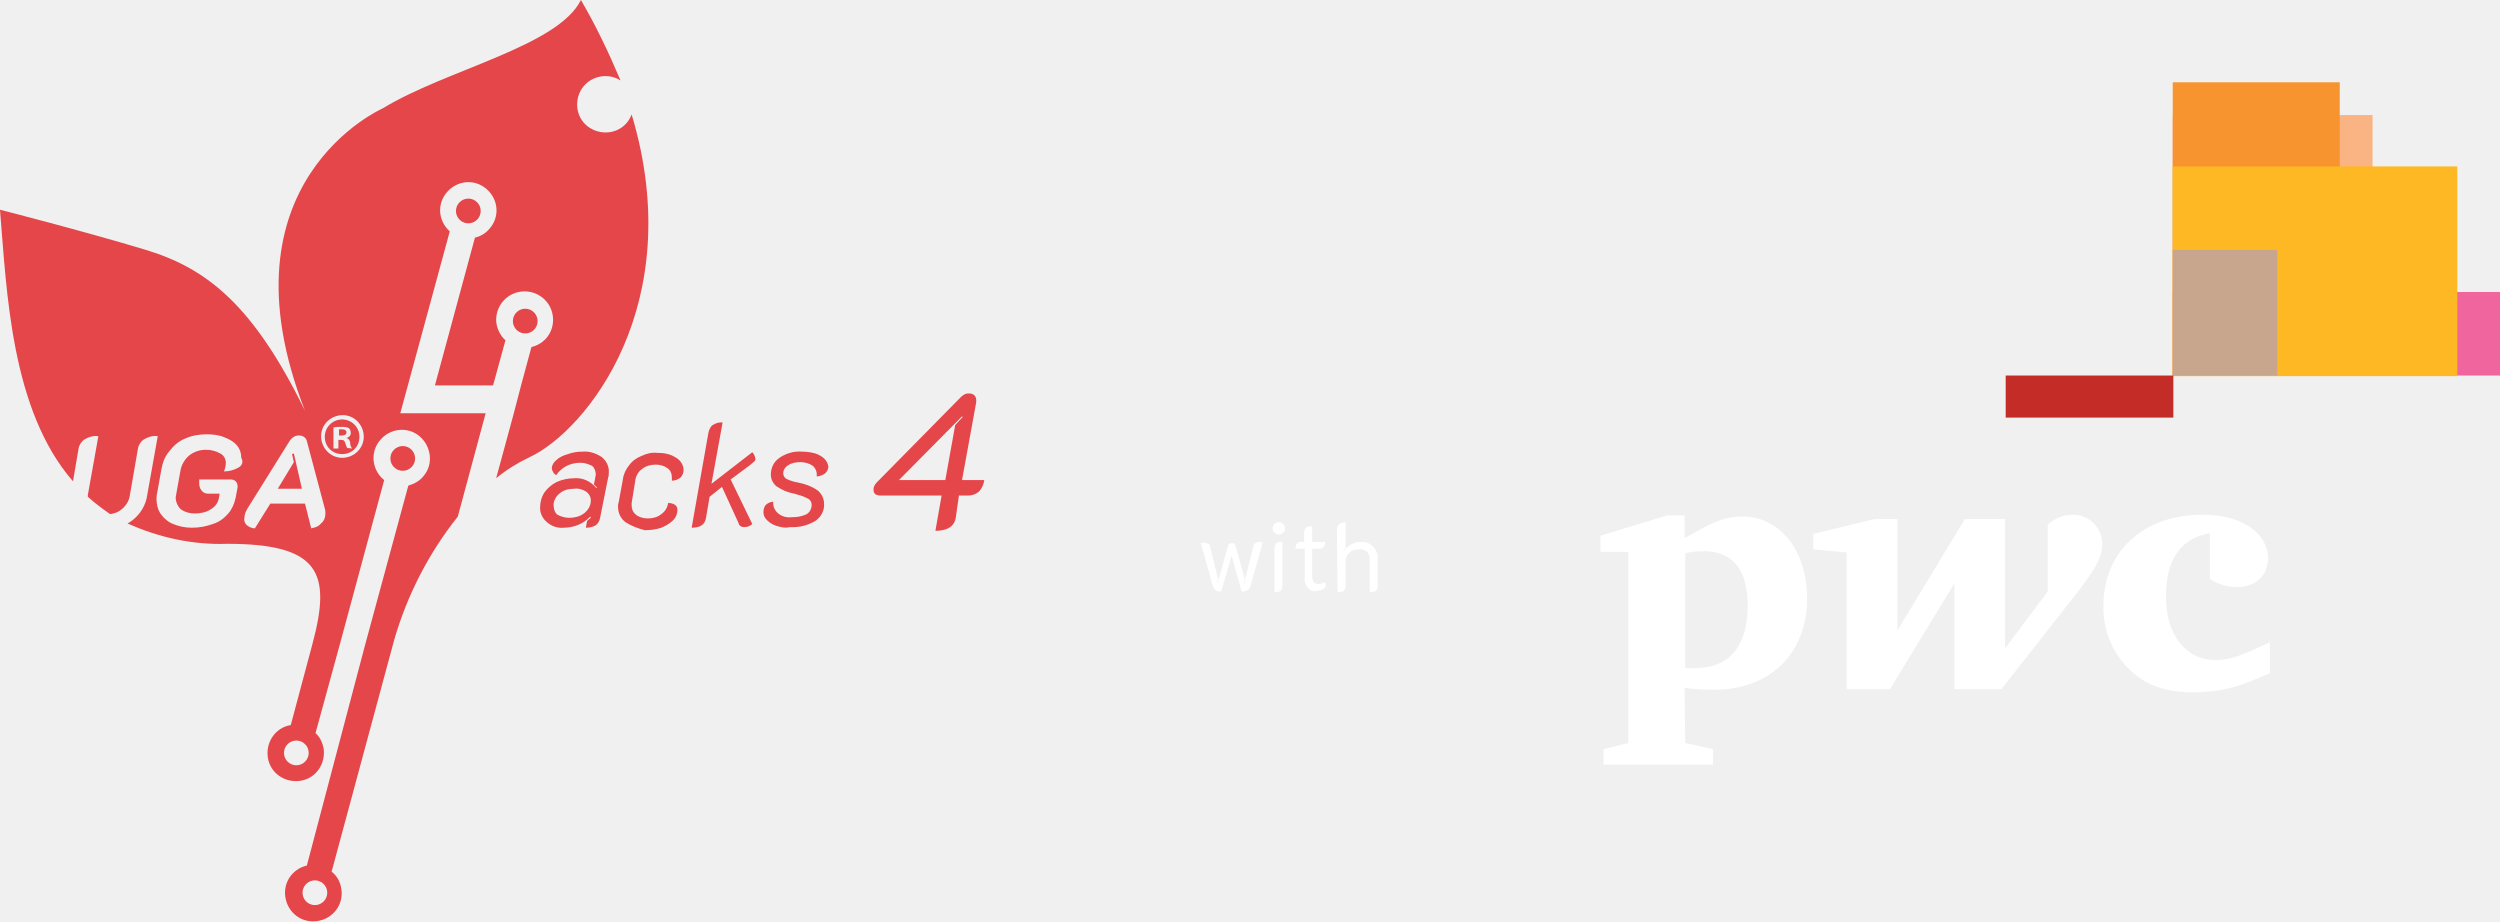
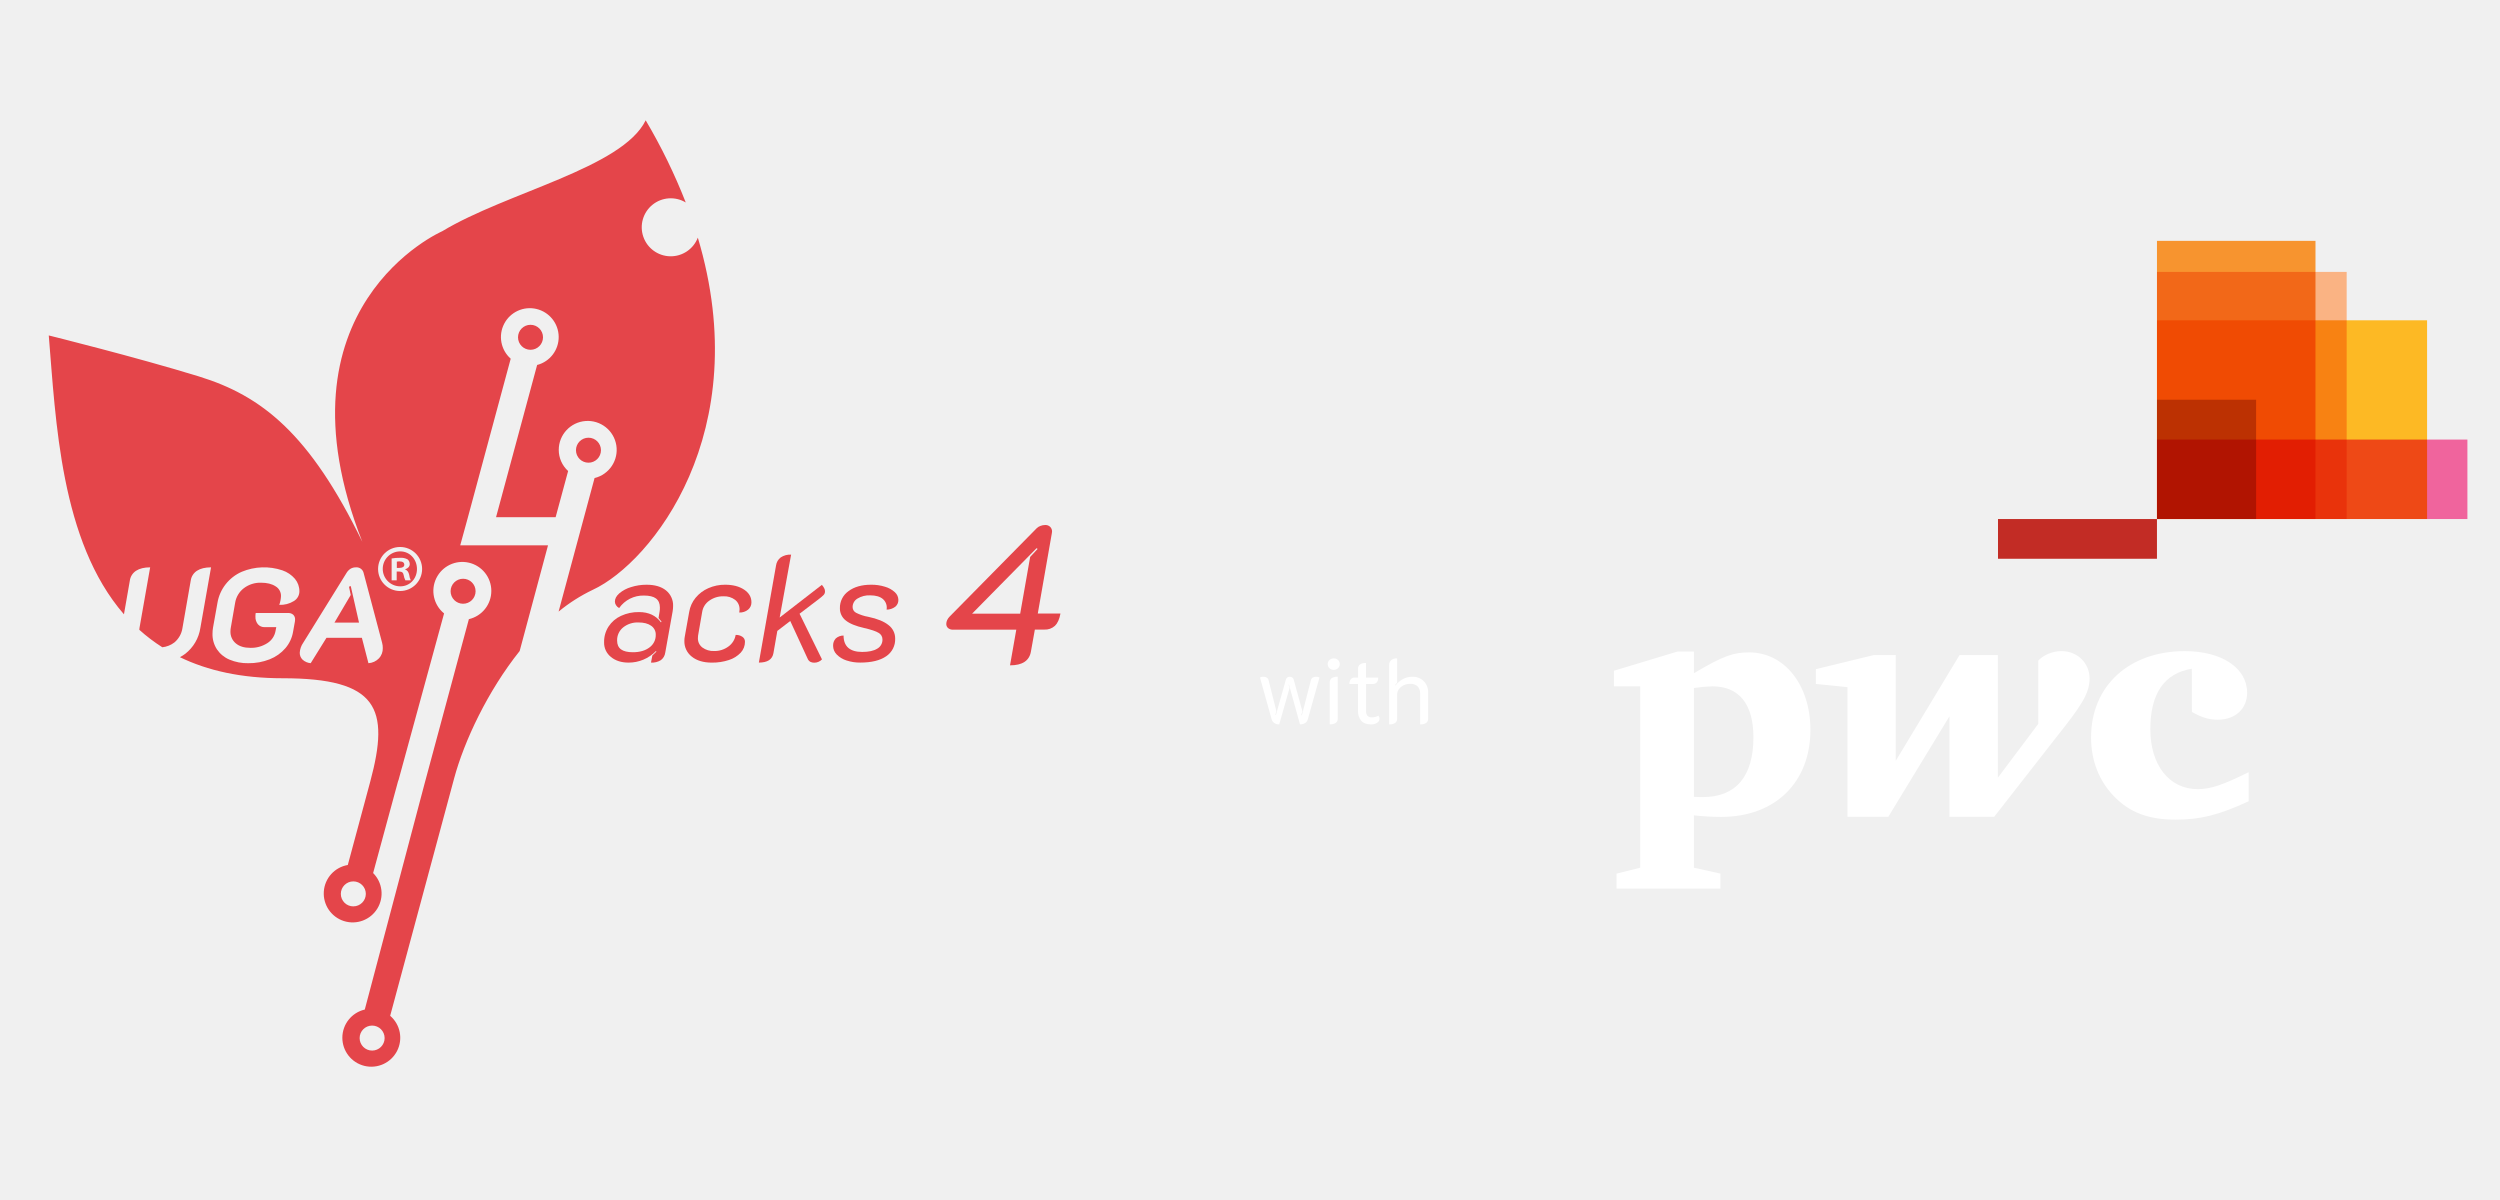
- <svg xmlns="http://www.w3.org/2000/svg" version="1.1" id="Layer_1" x="0px" y="0px" viewBox="0 0 404.1 148.9" style="enable-background:new 0 0 404.1 148.9;" xml:space="preserve">
-   <style type="text/css">
- 	.st0{fill:#FFFFFF;}
- 	.st1{fill:#F0659D;}
- 	.st2{fill:#FAB383;}
- 	.st3{fill:#F7942F;}
- 	.st4{fill:#FDB823;}
- 	.st5{fill:#C8A68D;}
- 	.st6{fill:#C32C27;}
- 	.st7{fill:#E4464A;}
- 	.st8{fill:none;}
- </style>
-   <g id="Layer_3">
-     <path class="st0" d="M196.6,95.5c-0.2-0.2-0.4-0.4-0.5-0.6l-2-7.1c0.2-0.1,0.4-0.1,0.6-0.1c0.2,0,0.4,0.1,0.6,0.2   c0.2,0.1,0.3,0.3,0.3,0.5l1.3,5.2l-0.2,0.7h0.1l1.7-6.1c0-0.1,0.1-0.2,0.2-0.3c0.1-0.1,0.3-0.1,0.4-0.1c0.2,0,0.3,0,0.4,0.1   c0.1,0.1,0.2,0.2,0.2,0.3l1.5,5.4l-0.2,0.7h0.1l1.5-6c0-0.2,0.1-0.3,0.3-0.5c0.2-0.1,0.4-0.2,0.6-0.2c0.2,0,0.4,0,0.6,0.1l-2,7.1   c-0.1,0.3-0.2,0.5-0.5,0.6c-0.3,0.2-0.6,0.2-0.9,0.2l-1.9-6.8H199l0.2,0.6l-1.8,6.2C197.1,95.6,196.9,95.6,196.6,95.5z" />
-     <path class="st0" d="M206,86.1c-0.2-0.2-0.3-0.4-0.3-0.7c0-0.3,0.1-0.5,0.3-0.7c0.2-0.2,0.5-0.3,0.7-0.3c0.3,0,0.5,0.1,0.7,0.3   c0.2,0.2,0.3,0.4,0.3,0.7c0,0.3-0.1,0.5-0.3,0.7c-0.2,0.2-0.5,0.3-0.7,0.3C206.5,86.4,206.2,86.3,206,86.1z M206,88.6   c0-0.3,0.1-0.6,0.3-0.8c0.3-0.2,0.6-0.3,1-0.2v7.1c0,0.3-0.1,0.6-0.3,0.8c-0.3,0.2-0.7,0.3-1,0.2V88.6z" />
-     <path class="st0" d="M211.4,95c-0.4-0.5-0.6-1.1-0.5-1.7v-4.6h-1.5c0-0.3,0.1-0.6,0.2-0.8c0.2-0.2,0.4-0.3,0.6-0.3h0.6v-1.5   c0-0.3,0.1-0.6,0.3-0.8c0.3-0.2,0.7-0.3,1-0.2v2.5h2.1c0,0.7-0.3,1.1-1,1.1h-1.1v4.5c0,0.3,0.1,0.6,0.2,0.9   c0.2,0.2,0.5,0.3,0.8,0.3c0.4,0,0.7-0.1,1-0.3c0.1,0.1,0.2,0.3,0.2,0.5c0,0.3-0.2,0.5-0.4,0.6c-0.3,0.2-0.7,0.3-1.1,0.3   C212.4,95.7,211.8,95.5,211.4,95z" />
-     <path class="st0" d="M216.1,85.6c0-0.3,0.1-0.6,0.4-0.9c0.3-0.2,0.6-0.3,1-0.3v4.2c-0.1,0.1-0.2,0.3-0.4,0.4l0.1,0.1   c0.3-0.4,0.7-0.8,1.2-1.1c0.5-0.3,1-0.4,1.6-0.4c1.4-0.1,2.6,1,2.7,2.4c0,0.1,0,0.2,0,0.3v4.4c0,0.3-0.1,0.6-0.3,0.8   c-0.3,0.2-0.7,0.3-1,0.2v-5.3c0-0.4-0.1-0.9-0.4-1.2c-0.4-0.3-0.8-0.5-1.3-0.4c-0.4,0-0.7,0.1-1.1,0.2c-0.3,0.1-0.6,0.4-0.8,0.7   c-0.2,0.3-0.3,0.6-0.3,0.9v4.1c0,0.3-0.1,0.6-0.3,0.8c-0.3,0.2-0.7,0.3-1,0.2L216.1,85.6z" />
-     <path class="st0" d="M357.2,86.2c-4.7,0.8-7.1,4.2-7.1,10.3s3.2,10.2,8.1,10.2c2.3,0,4.3-0.8,8.7-2.9v5c-5.2,2.4-8.3,3.1-12.5,3.1   c-4.5,0-7.8-1.2-10.4-3.9c-2.7-2.7-4.1-6.4-4-10.1c0-8.8,6.5-14.7,16-14.7c6.3,0,10.6,2.9,10.6,7.1c0,2.7-2,4.6-5,4.6   c-1.6,0-3.1-0.5-4.4-1.3L357.2,86.2z" />
-     <path class="st0" d="M334.1,97.9c4.2-5.3,5.7-7.4,5.7-10c0-2.6-2.1-4.7-4.7-4.7c0,0-0.1,0-0.1,0c-1.5,0-2.9,0.6-4,1.6v10.8   l-6.9,9.2V83.9h-6.5l-10.9,18v-18H303l-9.9,2.4v2.5l5.4,0.5v22.1h7l10.4-17.1v17.1h7.6L334.1,97.9z" />
-     <path class="st0" d="M272.4,108c0.7,0,1.1,0,1.5,0c5.6,0,8.6-3.5,8.6-10.2c0-5.7-2.5-8.7-7-8.7c-1.1,0-2.1,0.1-3.1,0.3L272.4,108z    M272.4,120.1l4.5,1v2.5h-17.7v-2.5l4-1V89.2h-4.5v-2.6l10.8-3.3h2.8V87c5.1-3,6.8-3.5,9.4-3.5c6,0,10.4,5.5,10.4,13.2   c0,8.9-5.9,14.8-15.2,14.8c-1.5,0-3.1-0.1-4.6-0.3L272.4,120.1z" />
-     <rect x="351.2" y="47.2" class="st1" width="52.9" height="13.5" />
-     <rect x="351.2" y="18.6" class="st2" width="32.3" height="42.1" />
-     <rect x="351.2" y="13.3" class="st3" width="27" height="47.4" />
-     <rect x="351.2" y="26.9" class="st4" width="46" height="33.9" />
-     <rect x="351.2" y="40.4" class="st5" width="16.9" height="20.3" />
-     <rect x="324.2" y="60.7" class="st6" width="27.1" height="6.8" />
-     <path class="st7" d="M88.4,84.4c-0.7-0.6-1.1-1.4-1.1-2.3c0-0.9,0.2-1.7,0.7-2.5c0.5-0.7,1.2-1.3,2-1.7c0.9-0.4,1.9-0.6,2.9-0.6   c1.3-0.1,2.6,0.5,3.5,1.6l0.1-0.1L96,78.3l0.2-1c0-0.2,0.1-0.4,0.1-0.6c0-0.5-0.2-1.1-0.6-1.4c-0.6-0.3-1.2-0.5-1.9-0.5   c-1.6,0-3,0.7-3.9,2c-0.2-0.1-0.4-0.3-0.5-0.5c-0.1-0.2-0.2-0.4-0.2-0.6c0-0.5,0.3-1,0.7-1.3c0.5-0.5,1.2-0.8,1.9-1   c0.8-0.3,1.6-0.4,2.4-0.4c1.1-0.1,2.2,0.3,3.1,0.9c0.7,0.6,1.2,1.5,1.1,2.5c0,0.3,0,0.6-0.1,0.8L97,83.7c-0.1,0.5-0.3,0.9-0.7,1.2   c-0.5,0.3-1,0.4-1.6,0.4l0.2-1.1c0.4-0.3,0.6-0.5,0.6-0.6l-0.1-0.1c-1.1,1.2-2.7,1.8-4.3,1.8C90.2,85.4,89.2,85.1,88.4,84.4z    M94.5,82.9c0.6-0.5,1-1.2,1-2c0-0.6-0.3-1.1-0.7-1.4c-0.6-0.4-1.3-0.6-2-0.5c-0.9,0-1.7,0.2-2.4,0.8c-0.6,0.5-1,1.3-0.9,2   c0,0.5,0.2,1.1,0.6,1.4c0.6,0.3,1.2,0.5,1.9,0.5C92.8,83.7,93.8,83.5,94.5,82.9L94.5,82.9z" />
-     <path class="st7" d="M101.1,84.4c-0.8-0.6-1.2-1.5-1.2-2.5c0-0.2,0-0.5,0.1-0.7l0.7-3.8c0.1-0.8,0.5-1.6,1-2.2   c0.5-0.7,1.2-1.2,2-1.5c0.8-0.4,1.7-0.6,2.6-0.5c1.1,0,2.1,0.2,3,0.8c0.7,0.4,1.2,1.2,1.2,2c0,0.4-0.2,0.9-0.5,1.2   c-0.4,0.3-0.9,0.5-1.4,0.5c0-0.2,0-0.3,0-0.5c0-0.6-0.2-1.2-0.7-1.5c-0.5-0.4-1.2-0.6-1.9-0.6c-0.8,0-1.6,0.2-2.2,0.7   c-0.6,0.4-1,1.1-1.1,1.8l-0.6,3.7c0,0.1,0,0.3,0,0.4c0,0.6,0.2,1.1,0.7,1.5c0.5,0.4,1.2,0.6,1.9,0.6c0.8,0,1.6-0.2,2.2-0.7   c0.6-0.4,1-1.1,1.1-1.8c0.4,0,0.8,0.1,1.1,0.3c0.3,0.2,0.4,0.5,0.4,0.8c0,0.6-0.2,1.2-0.7,1.7c-0.5,0.5-1.2,0.9-1.9,1.2   c-0.9,0.3-1.8,0.4-2.7,0.4C103.1,85.4,102,85,101.1,84.4z" />
-     <path class="st7" d="M121.9,74.6c-0.2,0.2-0.5,0.4-0.7,0.6l-3.1,2.3l3.5,7.2c-0.3,0.3-0.8,0.5-1.2,0.5c-0.2,0-0.4,0-0.6-0.1   c-0.2-0.1-0.4-0.3-0.4-0.5l-2.7-5.9l-2,1.6l-0.6,3.5c-0.2,1-0.9,1.5-2.3,1.5l2.7-15.3c0.1-0.5,0.3-1,0.7-1.3   c0.5-0.3,1.1-0.5,1.6-0.4l-1.8,9.9l6.6-5.1c0.3,0.3,0.4,0.6,0.5,1C122.1,74.3,122.1,74.5,121.9,74.6z" />
-     <path class="st7" d="M125.5,85c-0.6-0.2-1.1-0.5-1.5-0.9c-0.4-0.4-0.6-0.8-0.6-1.3c0-0.4,0.1-0.9,0.4-1.2c0.3-0.3,0.8-0.5,1.2-0.5   c-0.1,0.7,0.2,1.4,0.8,1.9c0.6,0.5,1.4,0.7,2.2,0.6c0.8,0,1.6-0.1,2.4-0.5c0.5-0.3,0.8-0.9,0.8-1.5c0-0.4-0.2-0.8-0.6-1   c-0.7-0.4-1.5-0.6-2.2-0.8c-1.1-0.2-2-0.6-2.9-1.2c-0.6-0.5-0.9-1.2-0.9-1.9c0-1.1,0.5-2.1,1.4-2.7c1-0.7,2.3-1.1,3.6-1   c0.7,0,1.5,0.1,2.2,0.3c0.6,0.2,1.1,0.5,1.5,0.9c0.3,0.3,0.5,0.7,0.6,1.2c0,0.4-0.2,0.8-0.5,1.1c-0.4,0.3-0.9,0.5-1.4,0.5   c0.1-0.6-0.1-1.2-0.6-1.7c-0.6-0.4-1.3-0.6-2-0.6c-0.7,0-1.4,0.1-2,0.5c-0.5,0.3-0.8,0.8-0.8,1.3c0,0.4,0.2,0.7,0.5,0.9   c0.6,0.3,1.3,0.5,1.9,0.6c1.1,0.2,2.2,0.6,3.2,1.3c0.6,0.5,1,1.3,1,2.1c0.1,1.1-0.5,2.2-1.4,2.8c-1.2,0.7-2.6,1.1-4.1,1   C126.9,85.4,126.2,85.2,125.5,85z" />
-     <path class="st7" d="M152.2,80.1h-9.9c-0.3,0-0.6-0.1-0.8-0.2c-0.2-0.2-0.3-0.4-0.3-0.7c0-0.2,0-0.4,0.1-0.6   c0.1-0.2,0.2-0.4,0.4-0.6l13.7-13.9c0.2-0.2,0.4-0.3,0.6-0.4c0.2-0.1,0.5-0.1,0.7-0.1c0.3,0,0.6,0.1,0.8,0.3   c0.2,0.2,0.3,0.5,0.3,0.8V65l-2.3,12.6h3.6c-0.1,0.7-0.4,1.4-0.9,1.9c-0.5,0.4-1.1,0.6-1.7,0.6h-1.5l-0.5,3.5   c-0.2,1.5-1.4,2.2-3.3,2.2L152.2,80.1z M152.8,77.6l1.6-8.9l1.2-1.3l-0.1-0.1l-10.2,10.3H152.8z" />
-     <path class="st8" d="M50.9,142.4c-1.1,0-2,0.9-2,2s0.9,2,2,2s2-0.9,2-2S52,142.4,50.9,142.4z" />
-     <path class="st8" d="M14.9,82.3c0.6,0.4,1.4,0.7,2.1,0.6c0.3,0,0.5,0,0.8,0c-1.3-0.8-2.5-1.7-3.6-2.8c0,0.1,0,0.3,0,0.4   C14.2,81.2,14.4,81.9,14.9,82.3z" />
-     <path class="st8" d="M47.9,119.7c-1.1,0-2,0.9-2,2s0.9,2,2,2s2-0.9,2-2S49,119.7,47.9,119.7z" />
-     <path class="st7" d="M84.9,53.9c1.1,0,2-0.9,2-2s-0.9-2-2-2s-2,0.9-2,2S83.8,53.9,84.9,53.9z" />
-     <path class="st7" d="M67.1,74.1c0-1.1-0.9-2-2-2s-2,0.9-2,2s0.9,2,2,2S67.1,75.2,67.1,74.1z" />
-     <path class="st7" d="M55.2,69.4c-0.1,0-0.3,0-0.4,0v1h0.4c0.4,0,0.8-0.1,0.8-0.5S55.7,69.4,55.2,69.4z" />
-     <polygon class="st7" points="72.6,37.5 72.6,37.5 72.7,37.5  " />
-     <path class="st7" d="M81.7,55.1L81.7,55.1L81.7,55.1z" />
-     <polygon class="st7" points="47.2,73.4 47.5,74.7 44.9,79 48.8,79 47.5,73.3  " />
-     <path class="st7" d="M55.3,67.8c-1.5,0-2.8,1.2-2.8,2.8s1.2,2.8,2.8,2.8s2.8-1.2,2.8-2.8S56.8,67.8,55.3,67.8z M56.1,72.4   c-0.1-0.3-0.2-0.5-0.3-0.8c-0.1-0.4-0.3-0.5-0.7-0.5h-0.4v1.4h-0.8v-3.4c0.4-0.1,0.9-0.1,1.3-0.1c0.4,0,0.8,0,1.2,0.2   c0.2,0.2,0.3,0.5,0.3,0.8c0,0.4-0.3,0.7-0.7,0.8l0,0c0.4,0.1,0.6,0.5,0.6,0.8c0,0.3,0.1,0.6,0.3,0.9L56.1,72.4z" />
-     <path class="st7" d="M102.1,18.5c-0.9,2.4-3.5,3.5-5.9,2.6c-2.4-0.9-3.5-3.5-2.6-5.9c0.7-1.8,2.4-2.9,4.3-2.9   c0.8,0,1.6,0.2,2.4,0.7C98.4,8.5,96.3,4.1,93.9,0c-3.7,7.5-21.9,11.3-32,17.5c0,0-27.1,11.8-12.6,48.9c-8.3-17-15.8-23-25.7-26   S0,33.9,0,33.9c1.1,13.4,1.8,32.4,11.8,43.9l0.9-5.3c0.1-0.6,0.5-1.2,1-1.5c0.7-0.4,1.4-0.6,2.2-0.5l-1.7,9.5c0,0.1,0,0.2,0,0.3   c1.1,1,2.3,1.9,3.6,2.8c0.7-0.1,1.3-0.3,1.9-0.8c0.7-0.6,1.2-1.4,1.3-2.3l1.3-7.5c0.1-0.6,0.5-1.2,1-1.5c0.7-0.4,1.4-0.6,2.2-0.5   l-1.7,9.5c-0.2,1.6-1.1,3.1-2.4,4.1c-0.3,0.2-0.5,0.4-0.8,0.5c5.1,2.3,10.6,3.5,16.1,3.3c15,0,16.9,4.7,13.8,16.2l-3.5,13.1   c-2.5,0.4-4.1,2.8-3.7,5.3c0.4,2.5,2.8,4.1,5.3,3.7c2.5-0.4,4.1-2.8,3.7-5.3c-0.2-0.9-0.6-1.8-1.3-2.4l4-14.6l0,0l7.1-26.3   c-2-1.6-2.3-4.5-0.7-6.4c1.6-2,4.5-2.3,6.4-0.7s2.3,4.5,0.7,6.4c-0.6,0.8-1.5,1.3-2.5,1.6l-7,25.8l-9.4,35.6l0,0   c-2.5,0.6-4,3-3.4,5.5c0.6,2.5,3,4,5.5,3.4c2.5-0.6,4-3,3.4-5.5c-0.2-0.9-0.7-1.8-1.5-2.4l0,0l10.1-37.4c2.1-7.3,5.6-14.1,10.3-20   l4.5-16.7H64.7l1.2-4.4l6.8-25c-1.9-1.7-2.1-4.5-0.4-6.4c1.7-1.9,4.5-2.1,6.4-0.4c1.9,1.7,2.1,4.5,0.4,6.4   c-0.6,0.7-1.4,1.2-2.3,1.4v-0.1l-6.5,24h9.4l2-7.3c-0.9-0.8-1.5-2.1-1.5-3.3c0-2.5,2-4.6,4.6-4.6c2.5,0,4.6,2,4.6,4.6   c0,2.1-1.4,3.9-3.5,4.4l0,0l-1.7,6.3L83,67l-2.8,10.3c1.7-1.4,3.5-2.5,5.4-3.4C94.8,69.6,111.3,49.1,102.1,18.5z M47.9,123.7   c-1.1,0-2-0.9-2-2s0.9-2,2-2s2,0.9,2,2C49.9,122.8,49,123.7,47.9,123.7C47.9,123.7,47.9,123.7,47.9,123.7L47.9,123.7z M38.5,75.6   c-0.7,0.4-1.5,0.6-2.3,0.6c0.2-0.5,0.3-0.9,0.3-1.4c0-0.6-0.3-1.2-0.9-1.5c-0.7-0.4-1.5-0.6-2.3-0.6c-1,0-1.9,0.3-2.7,0.9   c-0.7,0.6-1.2,1.4-1.4,2.3l-0.7,3.9c0,0.2-0.1,0.4-0.1,0.6c0,0.7,0.3,1.4,0.8,1.9c0.7,0.5,1.5,0.7,2.3,0.7c0.9,0,1.9-0.2,2.6-0.7   c0.7-0.4,1.2-1.1,1.3-1.9l0.1-0.6h-1.8c-0.4,0-0.8-0.1-1.1-0.5c-0.3-0.3-0.4-0.8-0.4-1.2c0-0.2,0-0.4,0-0.6h5.1   c0.3,0,0.6,0.1,0.8,0.3c0.2,0.2,0.3,0.5,0.3,0.7c0,0.1,0,0.2,0,0.3l-0.3,1.6c-0.2,1-0.6,1.9-1.2,2.6c-0.7,0.8-1.5,1.4-2.5,1.7   c-1.1,0.4-2.2,0.6-3.4,0.6c-1,0-2.1-0.2-3-0.6c-0.8-0.3-1.5-0.9-2-1.6c-0.5-0.7-0.7-1.6-0.7-2.4c0-0.3,0-0.7,0.1-1l0.7-3.9   c0.2-1.1,0.6-2.1,1.3-2.9c0.7-0.9,1.5-1.6,2.5-2c1.1-0.5,2.3-0.7,3.5-0.7c1,0,2,0.1,2.9,0.5c0.8,0.3,1.5,0.7,2,1.3   c0.5,0.6,0.7,1.3,0.7,2C39.4,74.7,39.1,75.3,38.5,75.6z M51.9,84.6c-0.4,0.5-1,0.7-1.6,0.8l-1-4h-5.6l-2.5,4   c-0.5,0-0.9-0.2-1.3-0.5c-0.3-0.3-0.5-0.7-0.4-1.1c0-0.6,0.2-1.1,0.5-1.6l6.8-10.9c0.2-0.3,0.4-0.5,0.7-0.7   c0.3-0.2,0.6-0.2,0.9-0.2c0.6,0,1.1,0.4,1.2,0.9l2.9,10.9c0.1,0.3,0.1,0.6,0.1,0.8C52.6,83.6,52.4,84.2,51.9,84.6L51.9,84.6z    M55.3,74c-1.9,0-3.4-1.6-3.4-3.5c0-1.9,1.6-3.4,3.5-3.4c1.9,0,3.4,1.6,3.4,3.5C58.8,72.4,57.3,74,55.3,74   C55.3,74.1,55.3,74.1,55.3,74L55.3,74z M50.9,146.3c-1.1,0-2-0.9-2-2s0.9-2,2-2s2,0.9,2,2C52.9,145.4,52,146.3,50.9,146.3   C50.9,146.4,50.9,146.4,50.9,146.3L50.9,146.3z" />
-     <path class="st7" d="M77.7,34.1c0-1.1-0.9-2-2-2s-2,0.9-2,2s0.9,2,2,2S77.7,35.2,77.7,34.1z" />
+ <svg xmlns="http://www.w3.org/2000/svg" viewBox="0 0 1600 768">
+   <defs>
+     <style>.cls-1{isolation:isolate;}.cls-2{fill:#fff;}.cls-3{fill:#f0649d;}.cls-3,.cls-4,.cls-5,.cls-6,.cls-7{mix-blend-mode:multiply;}.cls-4{fill:#fab383;}.cls-5{fill:#f7942f;}.cls-6{fill:#fdb924;}.cls-7{fill:#c8a68c;}.cls-8{fill:#c22c25;}.cls-9{fill:#e4454a;}.cls-10{fill:none;}</style>
+   </defs>
+   <g class="cls-1">
+     <g id="Layer_1" data-name="Layer 1">
+       <path class="cls-2" d="M815.56,462.75a4.31,4.31,0,0,1-1.71-2.38l-7.47-26.78a4.54,4.54,0,0,1,2.23-.47,3.88,3.88,0,0,1,2.18.59,2.6,2.6,0,0,1,1.12,1.71L816.85,455l-.59,2.53.3.12L823,434.83a2.4,2.4,0,0,1,.88-1.24,2.92,2.92,0,0,1,3.18,0,2.34,2.34,0,0,1,.88,1.24l5.59,20.36-.7,2.53.35.12,5.77-22.42a2.59,2.59,0,0,1,1.11-1.71,3.88,3.88,0,0,1,2.18-.59,4.58,4.58,0,0,1,2.24.47L837,460.37a3.92,3.92,0,0,1-1.76,2.38,5.93,5.93,0,0,1-3.24.85l-7.06-25.42-.23.06.58,2.18-6.59,23.18A5.33,5.33,0,0,1,815.56,462.75Z" />
+       <path class="cls-2" d="M850.86,427.65a3.53,3.53,0,0,1-1.12-2.65,3.43,3.43,0,0,1,1.12-2.62,4,4,0,0,1,2.77-1,3.85,3.85,0,0,1,2.7,1,3.4,3.4,0,0,1,1.12,2.62,3.49,3.49,0,0,1-1.12,2.65,3.75,3.75,0,0,1-2.7,1.06A3.87,3.87,0,0,1,850.86,427.65Zm.18,9.24A3.29,3.29,0,0,1,852.3,434a6.7,6.7,0,0,1,3.86-.91v26.72a3.29,3.29,0,0,1-1.27,2.85,6.59,6.59,0,0,1-3.85.91Z" />
+       <path class="cls-2" d="M871.16,461.22A9.27,9.27,0,0,1,869.1,455V437.77h-5.47a4.67,4.67,0,0,1,.88-3.06,3,3,0,0,1,2.41-1.06h2.24v-5.59a3.27,3.27,0,0,1,1.27-2.85,6.44,6.44,0,0,1,3.79-.91v9.35h7.83q0,4.13-3.71,4.12h-4.06v17a5,5,0,0,0,.85,3.32,4,4,0,0,0,3.09,1,7.61,7.61,0,0,0,3.89-1.06,2.83,2.83,0,0,1,.76,2.06,3,3,0,0,1-1.47,2.47,6.71,6.71,0,0,1-4,1.06Q873.22,463.6,871.16,461.22Z" />
+       <path class="cls-2" d="M889.05,425.71a4.07,4.07,0,0,1,1.29-3.24,5.76,5.76,0,0,1,3.83-1.12v15.48a17.87,17.87,0,0,0-1.3,1.65l.24.23a14.29,14.29,0,0,1,4.59-4,12,12,0,0,1,6-1.56A9.63,9.63,0,0,1,914,443.24v16.6a3.27,3.27,0,0,1-1.27,2.85,6.59,6.59,0,0,1-3.85.91V443.77a6.17,6.17,0,0,0-1.59-4.47,6.42,6.42,0,0,0-4.83-1.65,9.52,9.52,0,0,0-4.09.91,8.09,8.09,0,0,0-3.06,2.48,5.6,5.6,0,0,0-1.14,3.38v15.42a3.27,3.27,0,0,1-1.27,2.85,6.59,6.59,0,0,1-3.85.91Z" />
+       <path class="cls-2" d="M1402.77,428c-17.58,2.84-26.56,15.83-26.56,38.68s12,38.37,30.32,38.37c8.54,0,16.3-2.84,32.62-10.84v18.6c-19.58,9-31.11,11.76-46.88,11.76-17.08,0-29.09-4.53-38.91-14.53-10-10.06-15.08-23.35-15.08-38.14,0-32.91,24.36-55.18,60-55.18,23.63,0,39.89,10.8,39.89,26.66,0,10.21-7.57,17.24-18.79,17.24-5.77,0-10.5-1.51-16.56-5Z" />
+       <path class="cls-2" d="M1316,471.88c15.76-19.87,21.33-27.88,21.33-37.64s-7.71-17.54-18-17.54c-6.35,0-12.06,3-14.85,6.11v40.48l-25.83,34.41V419.25h-24.55l-40.82,67.67V419.25h-14.11l-37,9v9.47l20.21,2.05v83h26.12l39.15-64.33v64.33h28.61Z" />
+       <path class="cls-2" d="M1084.11,510c2.78.13,4,.13,5.76.13,21,0,32.32-13.12,32.32-38.27,0-21.29-9.23-32.61-26.26-32.61a102.27,102.27,0,0,0-11.82,1.07Zm0,45.34,16.94,3.77v9.61H1034.6v-9.61l15.14-3.77V439.27h-16.83v-10L1073.56,417h10.55v13.86c19-11.32,25.58-13.33,35.35-13.33,22.56,0,39.2,20.8,39.2,49.6,0,33.3-22.21,55.7-57.21,55.7a161.8,161.8,0,0,1-17.34-1Z" />
+       <rect class="cls-3" x="1380.46" y="281.32" width="198.68" height="50.86" />
+       <rect class="cls-4" x="1380.46" y="174.02" width="121.41" height="158.16" />
+       <rect class="cls-5" x="1380.46" y="154.15" width="101.45" height="178.03" />
+       <rect class="cls-6" x="1380.46" y="204.99" width="172.87" height="127.19" />
+       <rect class="cls-7" x="1380.46" y="255.83" width="63.45" height="76.35" />
+       <rect class="cls-8" x="1278.72" y="332.18" width="101.73" height="25.43" />
+       <path class="cls-9" d="M391,420.46a11.57,11.57,0,0,1-4.38-9.38A18,18,0,0,1,389.46,401a18.93,18.93,0,0,1,7.94-6.83A26.47,26.47,0,0,1,409,391.73q9.15,0,14,6.55l.39-.39c-.19-.25-.84-1.06-1.93-2.4l.68-4.05a14.52,14.52,0,0,0,.19-2.59c0-2.63-.84-4.58-2.5-5.83s-4.24-1.87-7.7-1.87a18.84,18.84,0,0,0-15.88,8,5.11,5.11,0,0,1-2-1.82,4.34,4.34,0,0,1-.72-2.31q0-2.79,2.84-5.3a20.75,20.75,0,0,1,7.56-4,32.44,32.44,0,0,1,9.91-1.49q7.89,0,12.42,3.65a12.2,12.2,0,0,1,4.52,10,20.64,20.64,0,0,1-.29,3.37l-4.72,26.37a7.19,7.19,0,0,1-2.79,4.86,10.77,10.77,0,0,1-6.35,1.59l.87-4.52c1.47-1.35,2.34-2.18,2.6-2.51l-.29-.38a24.18,24.18,0,0,1-17.52,7.41Q395.38,424.07,391,420.46Zm24.68-6.11a9.67,9.67,0,0,0,4-8.08,6.74,6.74,0,0,0-2.93-5.78q-2.94-2.12-8.13-2.12a14.74,14.74,0,0,0-9.87,3.23,10.42,10.42,0,0,0-3.8,8.32q0,3.85,2.5,5.68c1.67,1.22,4.2,1.83,7.61,1.83Q411.64,417.43,415.68,414.35Z" />
+       <path class="cls-9" d="M442.77,420.27A12.34,12.34,0,0,1,438,410.12a14.83,14.83,0,0,1,.29-2.89l2.79-15.59a19.14,19.14,0,0,1,4.09-9.05,21.92,21.92,0,0,1,8.18-6.16,26.08,26.08,0,0,1,10.73-2.21q7.41,0,12.13,3.13t4.71,8.13a5.88,5.88,0,0,1-2.16,4.71,8.44,8.44,0,0,1-5.63,1.83,15.22,15.22,0,0,0,.19-1.92,7.59,7.59,0,0,0-2.79-6.16,11.41,11.41,0,0,0-7.51-2.31,15,15,0,0,0-9.14,2.84,10.78,10.78,0,0,0-4.52,7.36l-2.6,15a9.88,9.88,0,0,0-.1,1.64,7.22,7.22,0,0,0,2.84,5.92,11.76,11.76,0,0,0,7.56,2.26,14.79,14.79,0,0,0,9.14-2.89,11.42,11.42,0,0,0,4.62-7.41,7.1,7.1,0,0,1,4.33,1.21,3.7,3.7,0,0,1,1.63,3.12,10.18,10.18,0,0,1-2.69,7,17.69,17.69,0,0,1-7.55,4.72,33.69,33.69,0,0,1-11,1.68Q447.54,424.07,442.77,420.27Z" />
+       <path class="cls-9" d="M527.23,380.67a26.27,26.27,0,0,1-3,2.59l-12.51,9.53L526.07,422a6.15,6.15,0,0,1-2.17,1.54,6.58,6.58,0,0,1-2.74.58,5.32,5.32,0,0,1-2.6-.58,4.22,4.22,0,0,1-1.73-2.11l-11.07-24-8.27,6.35L495,418q-1.05,6.06-9.33,6.06l11-62.17a7.76,7.76,0,0,1,3-5.15,11,11,0,0,1,6.64-1.78L499,395.2,526,374.31q2,2.31,2,4.05A3.37,3.37,0,0,1,527.23,380.67Z" />
+       <path class="cls-9" d="M541.71,422.68a15.19,15.19,0,0,1-6.26-3.85,7.89,7.89,0,0,1-2.26-5.44,6.45,6.45,0,0,1,1.69-4.77,7.36,7.36,0,0,1,5-1.87c0,3.46,1,6.08,3,7.84s5,2.65,8.91,2.65c4.17,0,7.37-.69,9.62-2.07a6.56,6.56,0,0,0,3.37-5.92,4.77,4.77,0,0,0-2.5-4.24q-2.5-1.53-9.15-3.07-8.18-1.83-11.88-4.87a9.66,9.66,0,0,1-3.71-7.84A13,13,0,0,1,543,378.36q5.49-4.14,14.53-4.14a28.55,28.55,0,0,1,8.9,1.3A15.69,15.69,0,0,1,572.7,379a6.74,6.74,0,0,1,2.26,4.91,5.45,5.45,0,0,1-2,4.42,9.15,9.15,0,0,1-5.54,1.83,7.26,7.26,0,0,0-2.31-6.73c-1.86-1.61-4.58-2.41-8.18-2.41a14.45,14.45,0,0,0-8.18,2.07,6.3,6.3,0,0,0-3.08,5.44,4.09,4.09,0,0,0,2.22,3.65,28.06,28.06,0,0,0,7.89,2.6q8.66,1.83,12.9,5.3a10.65,10.65,0,0,1,4.23,8.56,13,13,0,0,1-5.82,11.41q-5.83,4-16.51,4A27.11,27.11,0,0,1,541.71,422.68Z" />
+       <path class="cls-9" d="M650.42,403H610a4.78,4.78,0,0,1-3.19-1,3.4,3.4,0,0,1-1.19-2.75,5.92,5.92,0,0,1,.56-2.38,7.68,7.68,0,0,1,1.57-2.25L663.56,338a6.63,6.63,0,0,1,2.37-1.44,8.7,8.7,0,0,1,3-.56,4.3,4.3,0,0,1,3.19,1.19,4.14,4.14,0,0,1,1.19,3.06l-.13,1-9,51.43H678.7q-1,5.38-3.51,7.82a9.42,9.42,0,0,1-6.88,2.44h-6l-2.51,14q-1.5,8.88-13.39,8.88Zm2.5-10.26,6.38-36.29,4.76-5.13-.63-.5-41.29,41.92Z" />
+       <path class="cls-10" d="M238.16,656.32a8,8,0,1,0,8,8A8,8,0,0,0,238.16,656.32Z" />
+       <path class="cls-10" d="M92.07,411.92q3.08,2.52,8.71,2.52a25.22,25.22,0,0,0,3.08-.19,110.4,110.4,0,0,1-14.72-11.18c-.06.58-.15,1.18-.15,1.72A8.68,8.68,0,0,0,92.07,411.92Z" />
+       <path class="cls-10" d="M226.13,564a8,8,0,1,0,8,8A8,8,0,0,0,226.13,564Z" />
+       <path class="cls-9" d="M376.62,296.13a8,8,0,1,0-8-8A8,8,0,0,0,376.62,296.13Z" />
+       <path class="cls-9" d="M304.38,378.4a8,8,0,1,0-8,8A8,8,0,0,0,304.38,378.4Z" />
+       <path class="cls-9" d="M255.76,359.29a8.09,8.09,0,0,0-1.79.17v4h1.53c1.8,0,3.25-.59,3.25-2C258.75,360.14,257.81,359.29,255.76,359.29Z" />
+       <path class="cls-9" d="M326.87,229.51l0,.05,0,0Z" />
+       <path class="cls-9" d="M363.67,301.31l0,.1s0,0,.07.07Z" />
+       <polygon class="cls-9" points="223.36 375.49 224.47 380.79 214.05 398.47 229.77 398.47 224.47 375.06 223.36 375.49" />
+       <path class="cls-9" d="M256.1,352.88a11.19,11.19,0,0,0,.09,22.38c6.15,0,10.67-4.95,10.67-11.1S262.34,352.88,256.1,352.88Zm3.33,18.54a12.37,12.37,0,0,1-1.11-3.42c-.25-1.54-1.11-2.22-2.9-2.22h-1.54v5.64h-3.24v-14A28,28,0,0,1,256,357a8.67,8.67,0,0,1,4.86,1,3.89,3.89,0,0,1,1.37,3.07c0,1.54-1.19,2.74-2.9,3.25v.17c1.36.51,2.13,1.54,2.56,3.42a10.88,10.88,0,0,0,1,3.5Z" />
+       <path class="cls-9" d="M446.61,152.09a18.56,18.56,0,1,1-7.73-22.5A363.15,363.15,0,0,0,413.24,77c-14.95,30.54-88.86,46-130.24,71,0,0-110.3,48-51.1,198.79-33.65-69.17-64.18-93.44-104.69-105.9s-96-26.21-96-26.21C35.73,269,38.63,346.3,79.33,393.16l3.77-21.6a8.89,8.89,0,0,1,4-6.28q3.33-2.17,9-2.18l-6.83,38.79c-.07.41-.06.78-.11,1.18a110.4,110.4,0,0,0,14.72,11.18,15.36,15.36,0,0,0,7.69-3.05,14.81,14.81,0,0,0,5.21-9.31l5.29-30.33a8.94,8.94,0,0,1,4-6.28q3.33-2.17,9-2.18l-6.84,38.79a25.85,25.85,0,0,1-9.65,16.53,26.53,26.53,0,0,1-3.43,2.18c17.62,8.54,39.18,13.48,65.68,13.48,61,0,68.78,19.14,56.14,66.11l-14.38,53.4a18.51,18.51,0,1,0,16.21,5.16l16.08-59.22h.1l29.23-106.94a18.55,18.55,0,1,1,15.87,3.67l-28.31,105.1L233.46,646.11h0a18.53,18.53,0,1,0,16.25,4h0l40.95-152c6.43-23.82,21.37-55.68,41.92-81.45L350.73,349H294.55l4.86-17.73,27.44-101.7a18.48,18.48,0,1,1,17,4l0-.31L317.47,331H355.6l8-29.54a18.28,18.28,0,0,1-6-13.57,18.54,18.54,0,1,1,22.92,18.06h0l-6.91,25.67-4.87,18.06-11.24,41.74a107.18,107.18,0,0,1,22-14C416.79,360.08,483.94,276.71,446.61,152.09Zm-220.48,428a8,8,0,1,1,8-8A8,8,0,0,1,226.13,580.07ZM188,384.72a16.3,16.3,0,0,1-9.27,2.39,18.6,18.6,0,0,0,1.11-5.72,7.07,7.07,0,0,0-3.5-6.16c-2.33-1.53-5.44-2.3-9.31-2.3a17.35,17.35,0,0,0-11,3.54,14.73,14.73,0,0,0-5.55,9.36l-2.74,15.72a12.62,12.62,0,0,0-.25,2.47,9.54,9.54,0,0,0,3.42,7.73q3.4,2.87,9.31,2.87A19.06,19.06,0,0,0,171,411.67a11.48,11.48,0,0,0,5.3-7.65l.51-2.65h-7.43a5.41,5.41,0,0,1-4.32-1.83,7.3,7.3,0,0,1-1.58-4.91,11.79,11.79,0,0,1,.17-2.31h20.76a4.59,4.59,0,0,1,3.25,1.11,3.91,3.91,0,0,1,1.19,3,7.35,7.35,0,0,1-.08,1.2l-1.2,6.66a21.61,21.61,0,0,1-4.91,10.55,25.66,25.66,0,0,1-10,7.09,36,36,0,0,1-13.75,2.52,29.43,29.43,0,0,1-12.09-2.31,18.13,18.13,0,0,1-8-6.58,17.52,17.52,0,0,1-2.82-9.9,23.62,23.62,0,0,1,.35-4.1l2.82-15.72a26.34,26.34,0,0,1,5.25-11.92,26.83,26.83,0,0,1,10.34-8,37,37,0,0,1,26-.89,18.4,18.4,0,0,1,8,5.42,12.38,12.38,0,0,1,2.86,8A7.27,7.27,0,0,1,188,384.72Zm54.5,36.64a10.1,10.1,0,0,1-6.7,3.08l-4.19-16.23H208.93l-10.08,16.23a8.82,8.82,0,0,1-5.17-2.22,6,6,0,0,1-1.84-4.44,12.23,12.23,0,0,1,2.22-6.41l27.6-44.51a8.12,8.12,0,0,1,2.69-2.86,6.56,6.56,0,0,1,3.46-.9,4.66,4.66,0,0,1,4.95,3.76l11.79,44.51a12.37,12.37,0,0,1,.43,3.42A9.34,9.34,0,0,1,242.54,421.36Zm13.56-43.11a14.09,14.09,0,1,1,0-28.18,14.09,14.09,0,1,1,0,28.18ZM238.16,672.37a8,8,0,1,1,8-8A8,8,0,0,1,238.16,672.37Z" />
+       <path class="cls-9" d="M347.53,215.87a8,8,0,1,0-8,8A8,8,0,0,0,347.53,215.87Z" />
+     </g>
  </g>
</svg>
